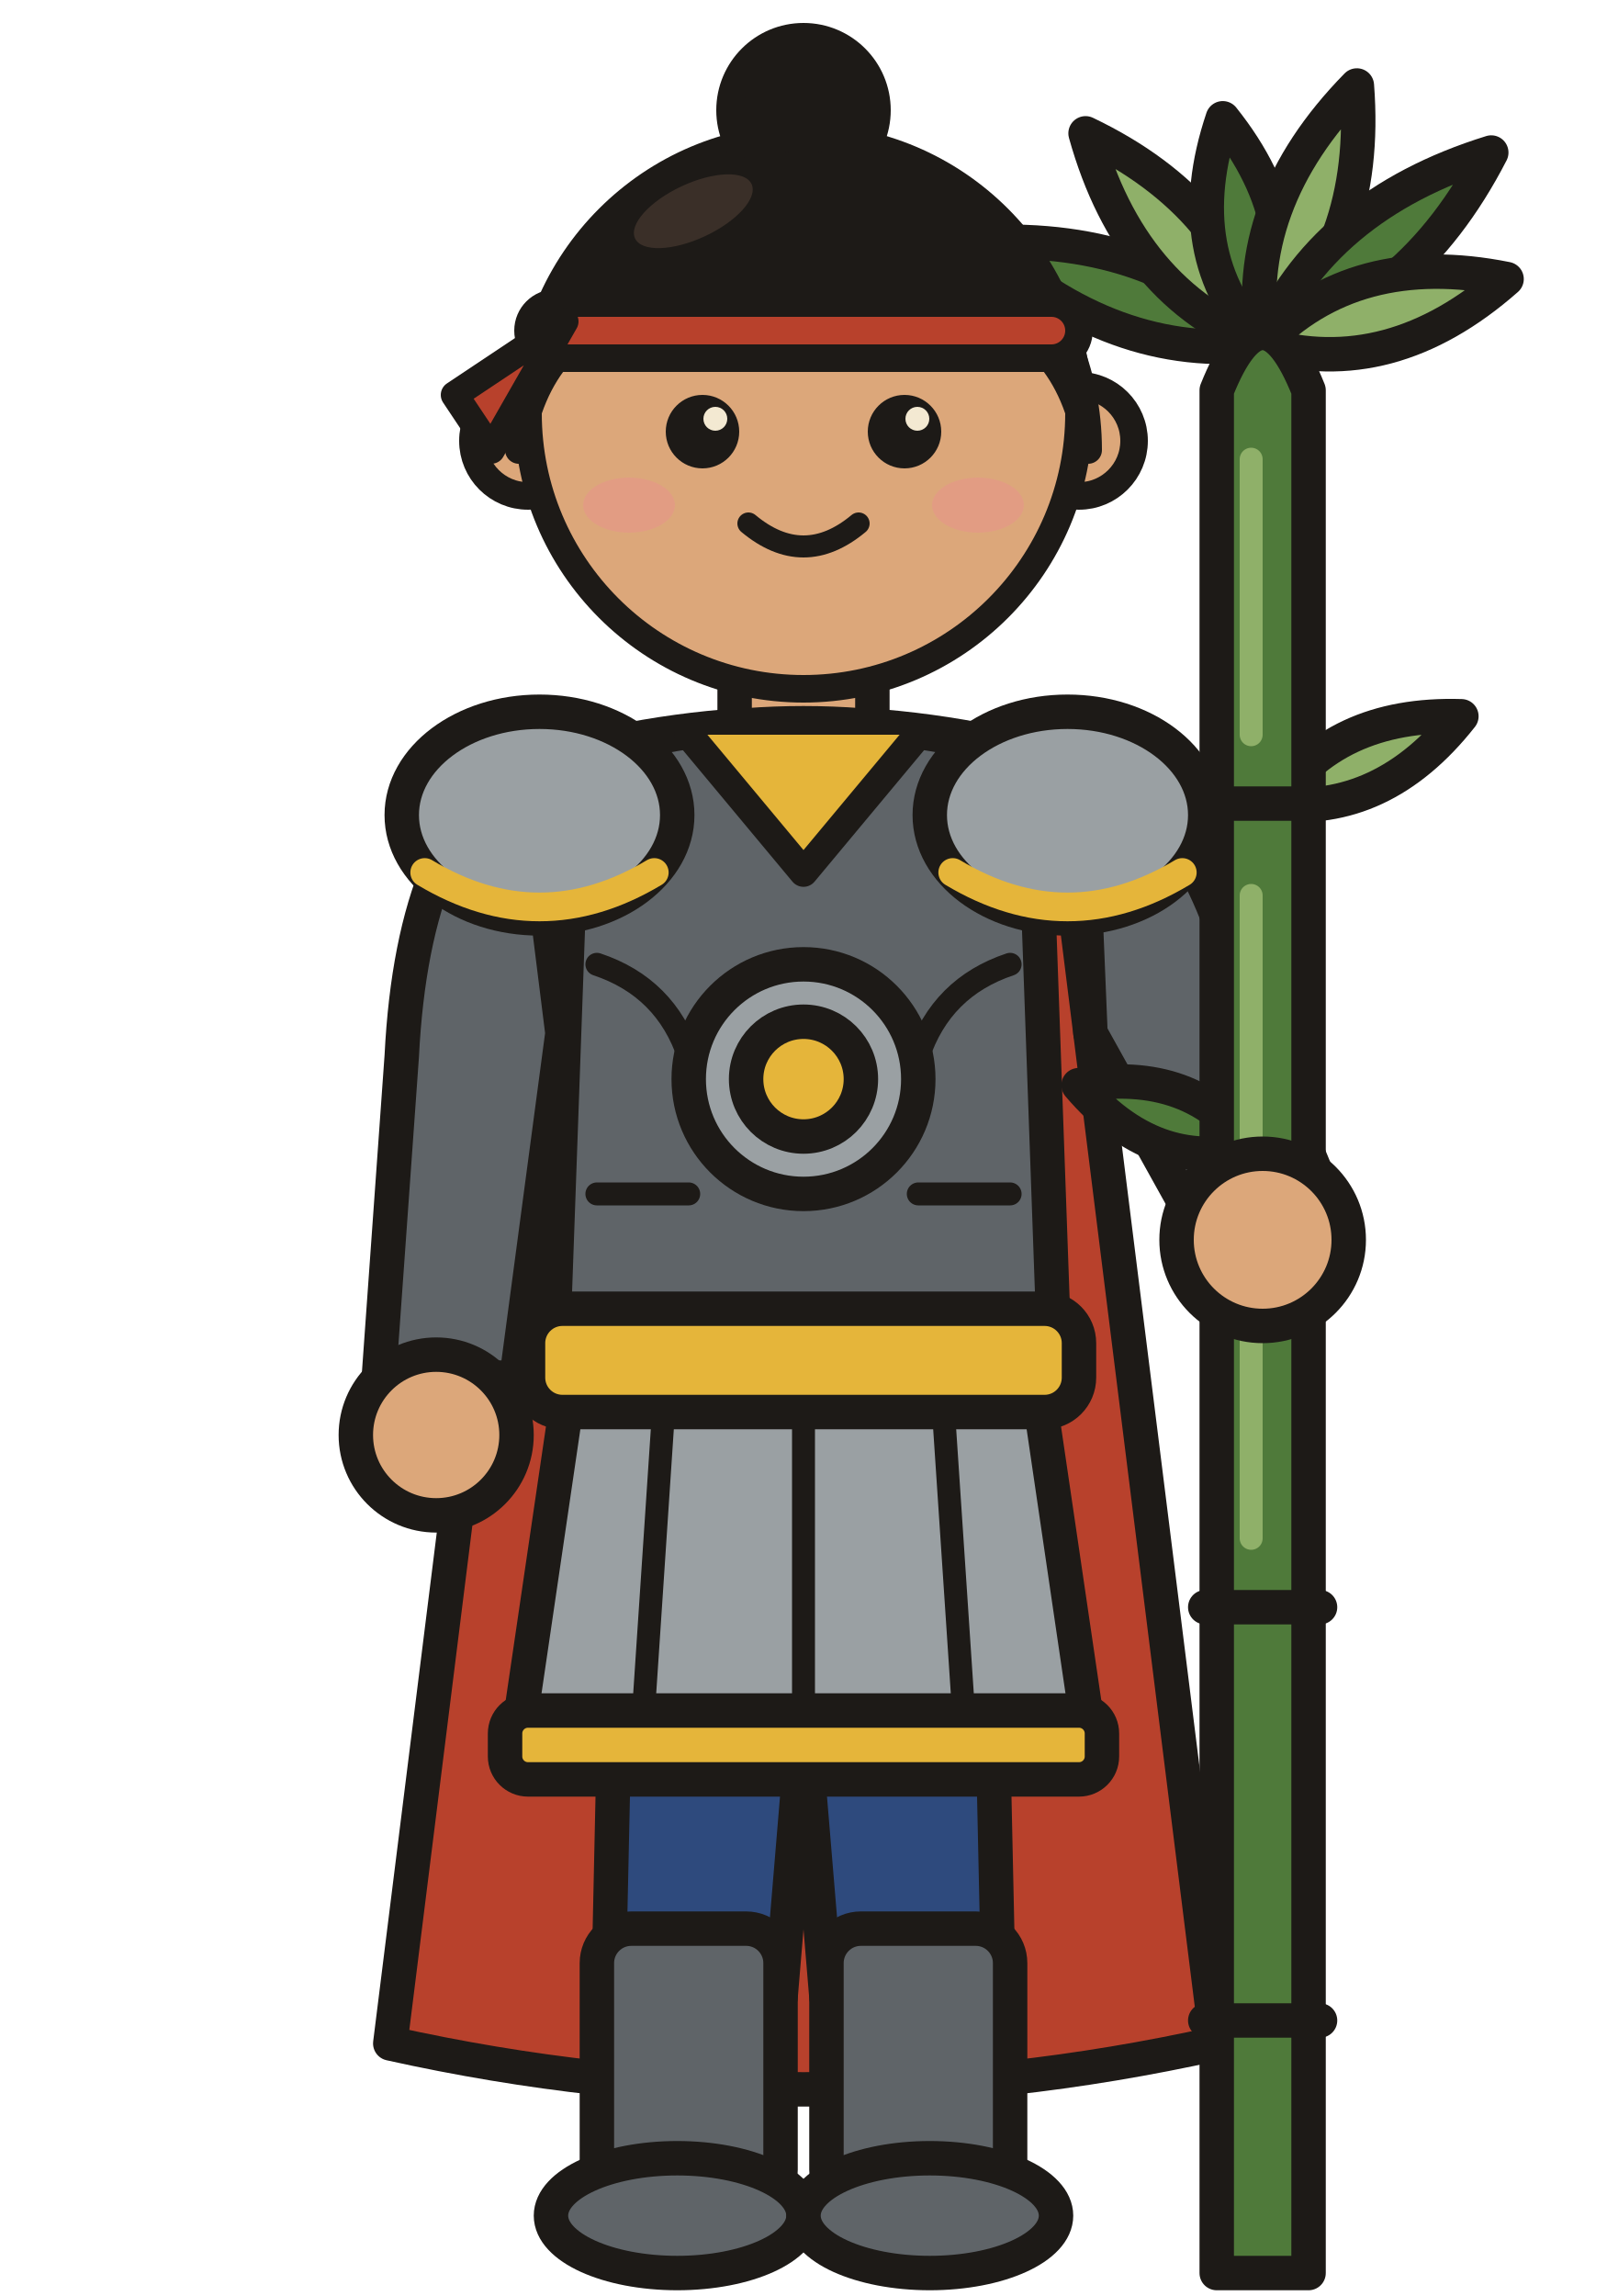
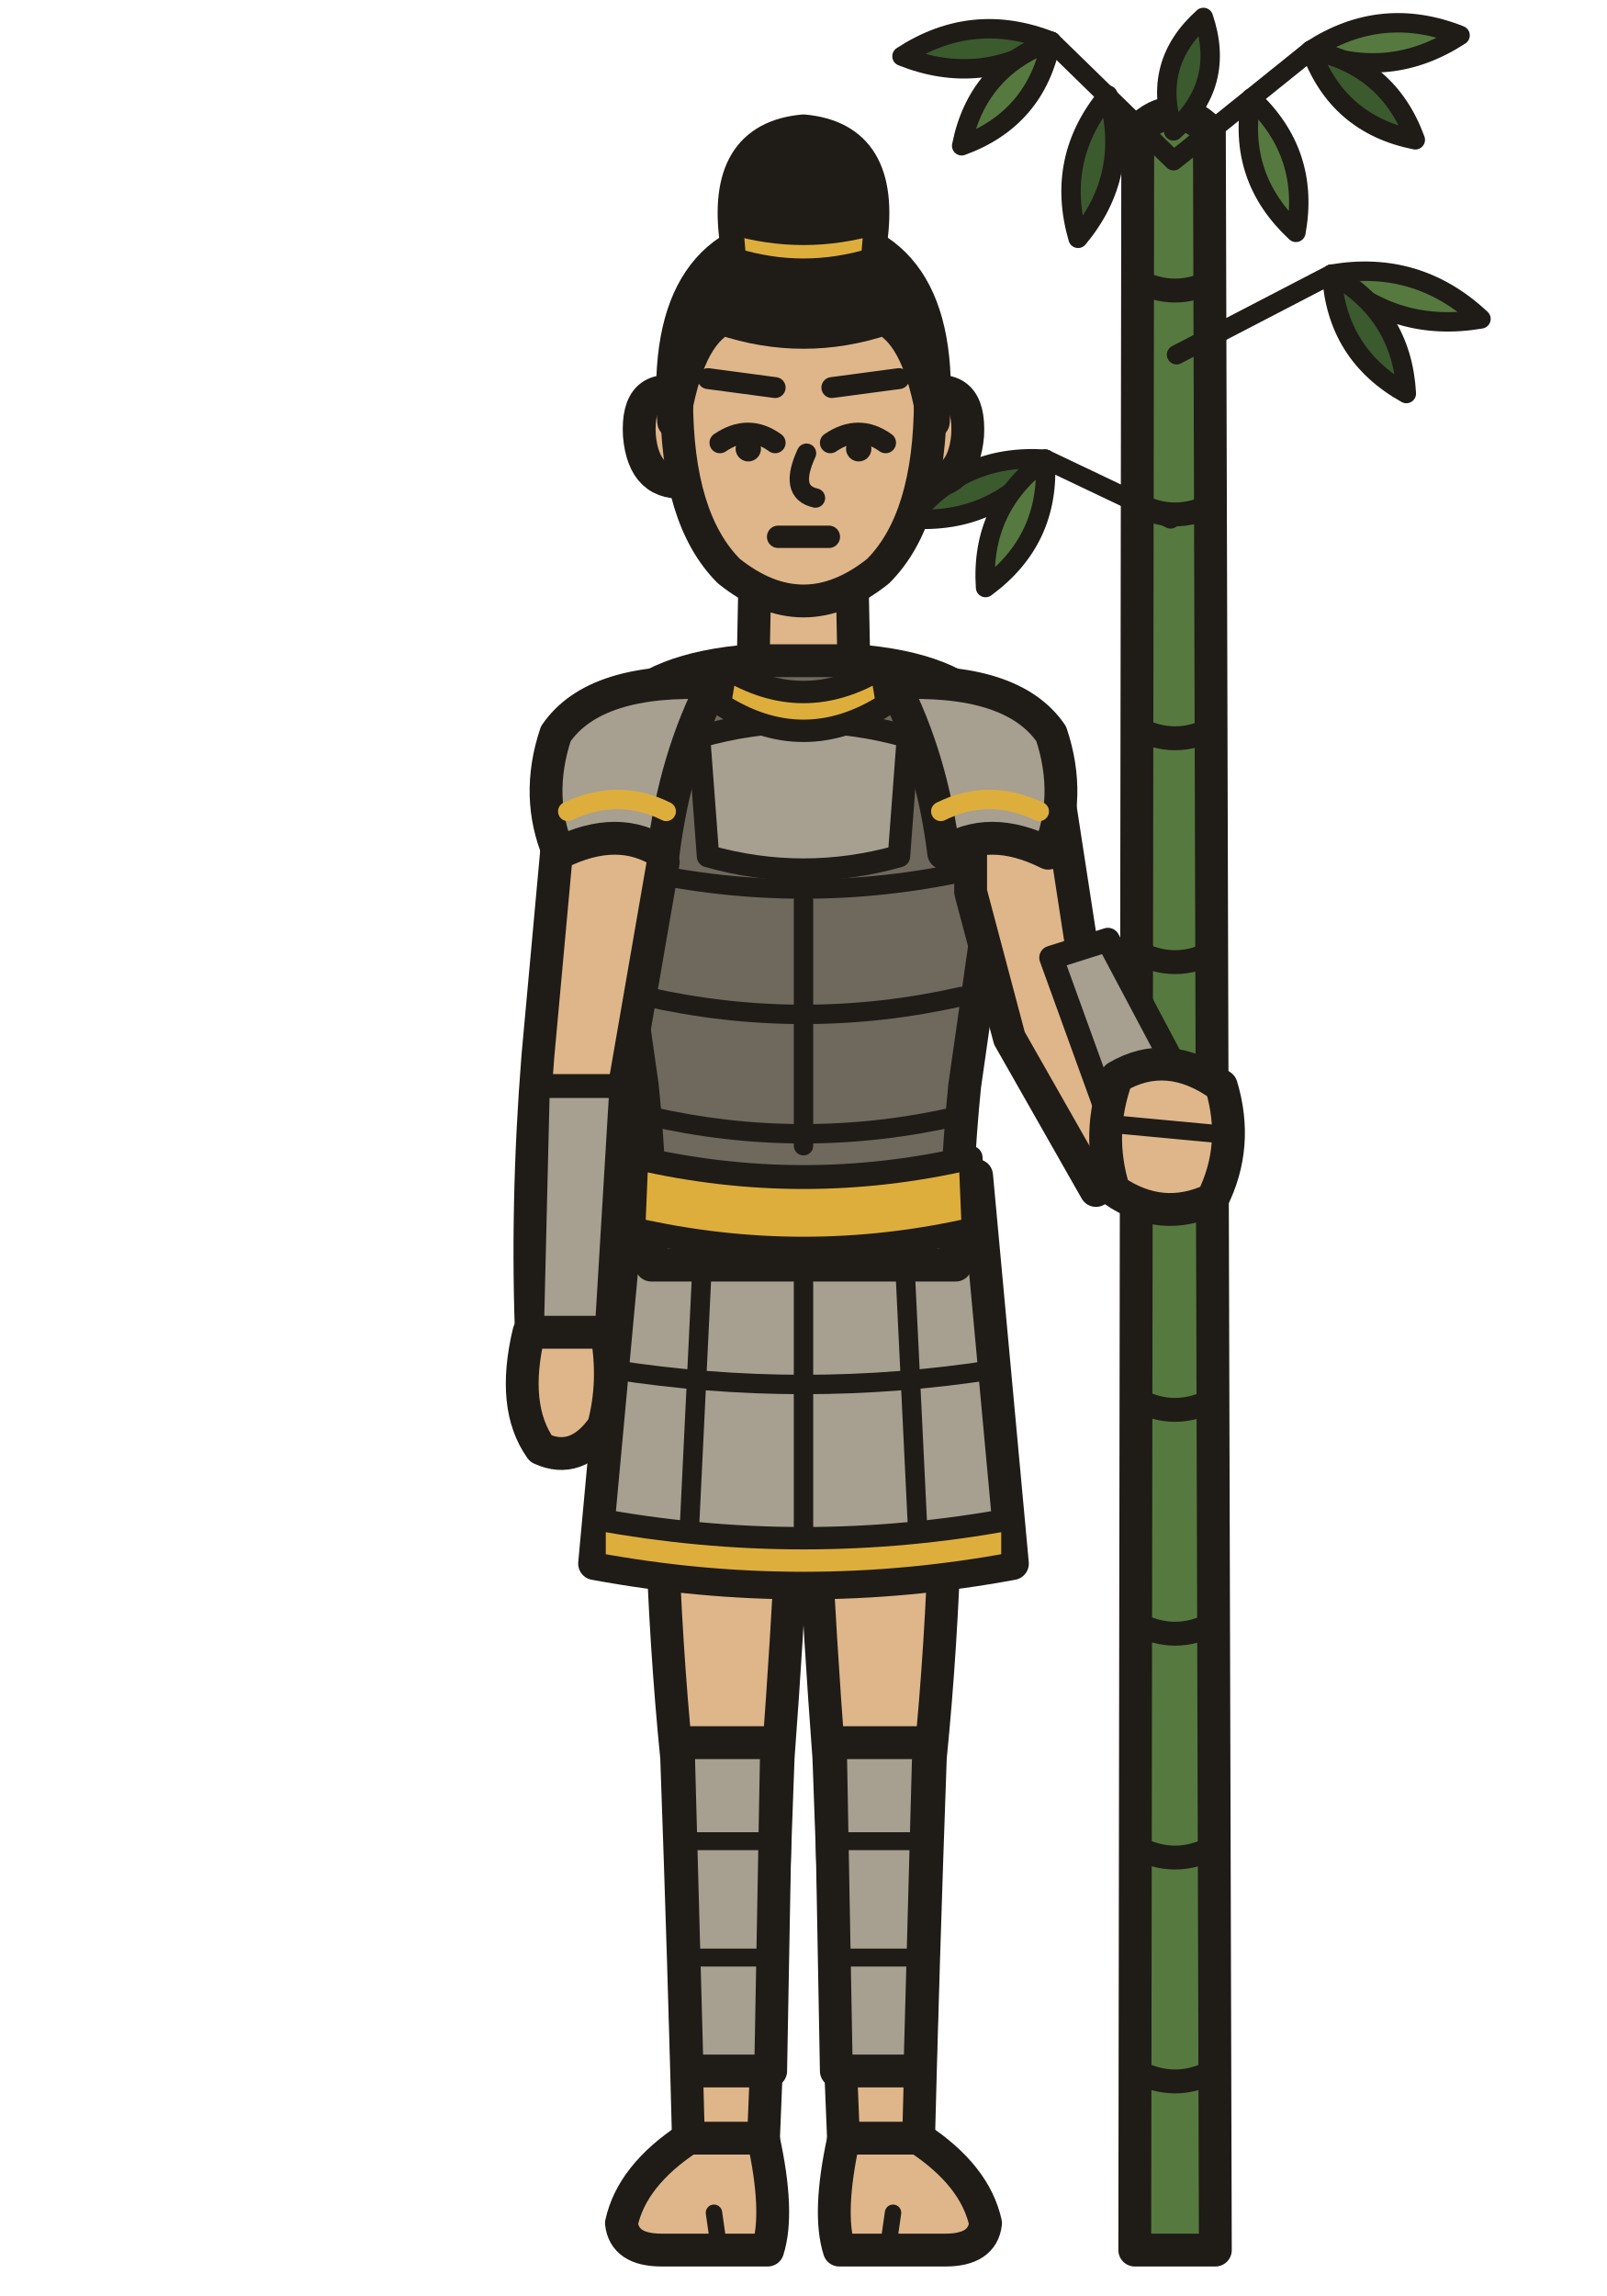
<svg xmlns="http://www.w3.org/2000/svg" viewBox="0 0 140 200">
-   <g stroke="#1d1a17" stroke-width="3" stroke-linejoin="round" stroke-linecap="round">
-     <path d="M48,66 Q70,60 92,66 L106,178 Q70,186 34,178Z" fill="#b8412c" />
-     <path d="M54,128 L86,128 L87,174 L72,174 L70,150 L68,174 L53,174Z" fill="#2e4a7d" />
-     <rect x="52" y="168" width="16" height="24" rx="3" fill="#5f6468" />
-     <rect x="72" y="168" width="16" height="24" rx="3" fill="#5f6468" />
-     <ellipse cx="59" cy="193" rx="11" ry="5" fill="#5f6468" />
-     <ellipse cx="81" cy="193" rx="11" ry="5" fill="#5f6468" />
-     <rect x="64" y="54" width="12" height="14" fill="#dca77a" />
-     <path d="M46,66 Q36,72 35,92 L33,120 L45,120 L49,90Z" fill="#5f6468" />
-     <path d="M94,66 Q104,70 108,86 L115,103 L105,108 L95,90Z" fill="#5f6468" />
-     <path d="M50,118 L90,118 L95,152 L45,152Z" fill="#9aa0a3" />
-     <path d="M58,120 L56,150 M70,120 L70,150 M82,120 L84,150" fill="none" stroke-width="2" />
-     <rect x="44" y="149" width="52" height="6" rx="2" fill="#e5b53a" />
-     <path d="M50,66 Q70,60 90,66 L92,122 L48,122Z" fill="#5f6468" />
-     <path d="M60,64 L70,76 L80,64" fill="#e5b53a" stroke-width="2.5" />
-     <circle cx="70" cy="94" r="10" fill="#9aa0a3" />
-     <circle cx="70" cy="94" r="5" fill="#e5b53a" />
-     <path d="M52,84 Q58,86 60,92 M88,84 Q82,86 80,92 M52,104 L60,104 M80,104 L88,104" fill="none" stroke-width="2" />
-     <rect x="46" y="114" width="48" height="9" rx="3" fill="#e5b53a" />
-     <ellipse cx="47" cy="71" rx="12" ry="9" fill="#9aa0a3" />
-     <ellipse cx="93" cy="71" rx="12" ry="9" fill="#9aa0a3" />
-     <path d="M37,76 Q47,82 57,76 M83,76 Q93,82 103,76" fill="none" stroke="#e5b53a" stroke-width="2.5" />
-     <path transform="translate(110,30) rotate(-160)" d="M0,0 Q11.7,-6 26,0 Q11.7,6 0,0Z" fill="#4f7a3a" />
-     <path transform="translate(110,30) rotate(-130)" d="M0,0 Q10.8,-6 24,0 Q10.8,6 0,0Z" fill="#8fb069" />
-     <path transform="translate(110,30) rotate(-100)" d="M0,0 Q9,-6 20,0 Q9,6 0,0Z" fill="#4f7a3a" />
-     <path transform="translate(110,30) rotate(-70)" d="M0,0 Q10.8,-6 24,0 Q10.8,6 0,0Z" fill="#8fb069" />
-     <path transform="translate(110,30) rotate(-40)" d="M0,0 Q11.7,-6 26,0 Q11.7,6 0,0Z" fill="#4f7a3a" />
-     <path transform="translate(110,30) rotate(-15)" d="M0,0 Q9.9,-6 22,0 Q9.9,6 0,0Z" fill="#8fb069" />
-     <path transform="translate(111,70) rotate(-25)" d="M0,0 Q8.1,-5 18,0 Q8.1,5 0,0Z" fill="#8fb069" />
-     <path transform="translate(109,100) rotate(-160)" d="M0,0 Q7.2,-5 16,0 Q7.2,5 0,0Z" fill="#4f7a3a" />
-     <path d="M106,198 L106,34 Q110,24 114,34 L114,198Z" fill="#4f7a3a" />
-     <path d="M105,70 L115,70 M105,140 L115,140 M105,176 L115,176" fill="none" stroke-width="3" />
-     <path d="M109,40 L109,64 M109,78 L109,134" fill="none" stroke="#8fb069" stroke-width="2" />
-     <circle cx="38" cy="125" r="7" fill="#dca77a" />
-     <circle cx="110" cy="108" r="7.5" fill="#dca77a" />
-     <g transform="translate(70,36) scale(0.8)">
-       <circle cx="-30" cy="3" r="6" fill="#dca77a" />
-       <circle cx="30" cy="3" r="6" fill="#dca77a" />
-       <circle cx="0" cy="0" r="30" fill="#dca77a" />
-       <ellipse cx="-19" cy="10" rx="5" ry="3" fill="#e39a86" stroke="none" opacity="0.8" />
-       <ellipse cx="19" cy="10" rx="5" ry="3" fill="#e39a86" stroke="none" opacity="0.8" />
-       <circle cx="-11" cy="2" r="4" fill="#1d1a17" stroke="none" />
-       <circle cx="11" cy="2" r="4" fill="#1d1a17" stroke="none" />
-       <circle cx="-9.6" cy="0.6" r="1.3" fill="#f3e9d2" stroke="none" />
-       <circle cx="12.4" cy="0.6" r="1.3" fill="#f3e9d2" stroke="none" />
-       <path d="M-15,-7 L-7,-7 M7,-7 L15,-7" fill="none" stroke-width="2.6" />
-       <path d="M-6,12 Q0,17 6,12" fill="none" stroke-width="2.4" />
-       <circle cx="0" cy="-33" r="8" fill="#1d1a17" />
-       <path d="M-31,4 A31,31 0 0 1 31,4 Q29,-9 17,-12 Q0,-18 -17,-12 Q-29,-9 -31,4Z" fill="#1d1a17" />
-       <rect x="-30" y="-12" width="60" height="6" rx="3" fill="#b8412c" transform="rotate(0)" />
-       <path d="M-26,-10 L-38,-2 L-34,4Z" fill="#b8412c" />
-       <ellipse cx="-12" cy="-22" rx="7" ry="3" fill="#3a2f28" stroke="none" transform="rotate(-25 -12 -22)" />
+   <g stroke="#1f1b17" stroke-width="2.2" stroke-linecap="round" stroke-linejoin="round">
+     <g transform="translate(70 196) scale(1.3) translate(-50 -146)">
+       <path d="M72.4,4 Q74.8,1.6 77.2,4 L77.6,146 L72.2,146Z" fill="#56793f" />
+       <path d="M72.3,14 Q74.9,15.4 77.5,14M72.3,29 Q74.9,30.4 77.5,29M72.3,44 Q74.9,45.4 77.5,44M72.3,59 Q74.9,60.4 77.5,59M72.3,74 Q74.9,75.4 77.5,74M72.3,89 Q74.9,90.4 77.5,89M72.3,104 Q74.9,105.4 77.5,104M72.3,119 Q74.9,120.4 77.5,119M72.3,134 Q74.9,135.4 77.5,134" fill="none" stroke-width="1.6" />
+       <path d="M74.8,6 L84,-1.4 M74.8,6 L66.6,-2 M75,19 L85.4,13.6 M74.6,30 L66.2,26" fill="none" stroke-width="1.3" />
+       <path d="M84,-1.4 Q89.26,0.69 94,-2.4 Q88.74,-4.49 84,-1.4Z" fill="#56793f" stroke-width="1.3" />
+       <path d="M84,-1.4 Q85.81,3.57 91,4.6 Q89.19,-0.37 84,-1.4Z" fill="#3b5a2e" stroke-width="1.3" />
+       <path d="M80,1.8 Q79.03,7.12 83,10.8 Q83.97,5.48 80,1.8Z" fill="#56793f" stroke-width="1.3" />
+       <path d="M66.6,-2 Q61.34,-4.09 56.6,-1 Q61.86,1.09 66.6,-2Z" fill="#3b5a2e" stroke-width="1.3" />
+       <path d="M66.6,-2 Q61.63,-0.19 60.6,5 Q65.57,3.19 66.6,-2Z" fill="#56793f" stroke-width="1.3" />
+       <path d="M70.4,1.6 Q66.85,5.87 68.4,11.2 Q71.95,6.93 70.4,1.6Z" fill="#3b5a2e" stroke-width="1.3" />
+       <path d="M85.4,13.6 Q89.65,17.59 95.4,16.6 Q91.15,12.61 85.4,13.6Z" fill="#56793f" stroke-width="1.3" />
+       <path d="M85.4,13.6 Q85.7,18.98 90.4,21.6 Q90.1,16.22 85.4,13.6Z" fill="#3b5a2e" stroke-width="1.3" />
+       <path d="M66.2,26 Q60.64,25.62 57.2,30 Q62.76,30.38 66.2,26Z" fill="#3b5a2e" stroke-width="1.3" />
+       <path d="M66.2,26 Q61.84,29.2 62.2,34.6 Q66.56,31.4 66.2,26Z" fill="#56793f" stroke-width="1.3" />
+       <path d="M74.8,4 Q78.31,0.86 76.8,-3.6 Q73.29,-0.46 74.8,4Z" fill="#3b5a2e" stroke-width="1.3" />
+       <path d="M40.5,80 Q40,98 41.5,113 Q42,127 42.3,139 L47.3,139 Q47.8,127 48.3,113 Q49.5,97 49.8,82Z" fill="#deb68a" />
+       <path d="M59.5,80 Q60,98 58.5,113 Q58,127 57.7,139 L52.7,139 Q52.2,127 51.7,113 Q50.5,97 50.2,82Z" fill="#deb68a" />
+       <path d="M42.3,138.5 Q38.5,141 37.8,144.2 Q38,146 40.5,146 L47.6,146 Q48.4,143.5 47.3,138.5Z" fill="#deb68a" />
+       <path d="M57.7,138.5 Q61.5,141 62.2,144.2 Q62,146 59.5,146 L52.4,146 Q51.6,143.5 52.7,138.5Z" fill="#deb68a" />
+       <path d="M41.6,112 L48.2,112 L47.8,134 L42.2,134Z" fill="#a79f90" />
+       <path d="M58.4,112 L51.8,112 L52.2,134 L57.8,134Z" fill="#a79f90" />
+       <path d="M42,118.6 L48,118.6 M42.1,126.4 L47.9,126.4" fill="none" stroke-width="1.2" />
+       <path d="M58,118.6 L52,118.6 M57.9,126.4 L52.1,126.4" fill="none" stroke-width="1.2" />
+       <path d="M44,143.5 L44.3,145.6" fill="none" stroke-width="1.1" />
+       <path d="M56,143.5 L55.7,145.6" fill="none" stroke-width="1.1" />
+       <path d="M46.8,31 L46.6,41 Q50,42.5 53.4,41 L53.2,31Z" fill="#deb68a" />
+       <path d="M38.4,74 L61.6,74 L64,100 Q50,102.6 36,100Z" fill="#a79f90" />
+       <path d="M43.4,76 L42.2,100.8 M50,76 L50,101.6 M56.6,76 L57.8,100.8 M37.2,87 Q50,89 62.8,87" fill="none" stroke-width="1.3" />
+       <path d="M36,97 Q50,99.6 64,97 L64,100 Q50,102.6 36,100Z" fill="#deae3c" stroke-width="1.5" />
+       <path d="M46.5,39.5 Q40,40 37.6,43 Q36.2,47.5 37.2,54 L39.2,68 Q39.8,74 39.8,80 L60.2,80 Q60.2,74 60.8,68 L62.8,54 Q63.8,47.5 62.4,43 Q60,40 53.5,39.5Z" fill="#6f685d" />
+       <path d="M39,53.6 Q50,56 61,53.6 M39.4,62 Q50,64.4 60.6,62 M39.6,70 Q50,72.4 60.4,70" fill="none" stroke-width="1.3" />
+       <path d="M43,44.6 Q50,42.6 57,44.6 L56.4,52.6 Q50,54.4 43.6,52.6Z" fill="#a79f90" stroke-width="1.5" />
+       <path d="M50,55.6 L50,72" fill="none" stroke-width="1.3" />
+       <path d="M44.8,40 Q50,43.2 55.2,40 L55.6,42.4 Q50,46 44.4,42.4Z" fill="#deae3c" stroke-width="1.5" />
+       <path d="M38.8,72.8 Q50,75.4 61.2,72.8 L61.4,77.6 Q50,80.2 38.6,77.6Z" fill="#deae3c" stroke-width="1.6" />
+       <path d="M38.8,41.5 Q34.2,42.5 33.8,48.5 L32.2,66 Q31.4,76 31.8,85.5 L36.6,85.5 Q36.8,77 38,68 L40.6,53Z" fill="#deb68a" />
+       <path d="M32.2,68 L37.8,68 L36.8,84.6 L31.8,84.6Z" fill="#a79f90" stroke-width="1.6" />
+       <path d="M31.6,84.5 Q30.4,89.5 32.4,92.3 Q34.8,93.4 36.6,90.8 Q37.4,87.8 36.8,84.5Z" fill="#deb68a" />
+       <path d="M61.2,41.6 Q65.8,42 67,48 L69,61 L74.8,70.8 L69.6,75 L63.8,64.8 L61.2,55Z" fill="#deb68a" />
+       <path d="M66.6,59.4 L70.4,58.2 L75.6,68 L70.8,71Z" fill="#a79f90" stroke-width="1.6" />
+       <path d="M71,67.4 Q74.4,65.4 78,68 Q79.2,72 77.4,75.6 Q74,77.2 70.8,75 Q69.6,71.2 71,67.4Z" fill="#deb68a" />
+       <path d="M71.2,70.6 L77.6,71.2" fill="none" stroke-width="1.2" />
+       <path d="M44,41 Q36,40.6 33.4,44.4 Q32,48.6 33.6,52.4 Q37.6,50.4 40.6,52.4 Q41.4,46 44,41Z" fill="#a79f90" />
+       <path d="M56,41 Q64,40.6 66.6,44.4 Q68,48.6 66.4,52.4 Q62.4,50.4 59.4,52.4 Q58.6,46 56,41Z" fill="#a79f90" />
+       <path d="M34.2,49.6 Q37.6,48 40.8,49.6" fill="none" stroke-width="1.3" stroke="#deae3c" />
+       <path d="M65.8,49.6 Q62.4,48 59.2,49.6" fill="none" stroke-width="1.3" stroke="#deae3c" />
+       <path d="M41.9,21.6 Q38.8,20.8 39,24.4 Q39.3,27.9 42.3,27.5" fill="#deb68a" />
+       <path d="M58.1,21.6 Q61.2,20.8 61,24.4 Q60.7,27.9 57.7,27.5" fill="#deb68a" />
+       <path d="M41.5,22 Q41.5,12 50,12 Q58.5,12 58.5,22 Q58.5,30 55,33.5 Q52.5,35.5 50,35.5 Q47.5,35.5 45,33.5 Q41.5,30 41.5,22Z" fill="#deb68a" />
+       <path d="M43.6,20.6 L48.1,21.2" fill="none" stroke-width="1.4" />
+       <path d="M56.4,20.6 L51.9,21.2" fill="none" stroke-width="1.4" />
+       <path d="M44.4,24.9 Q46.3,23.6 48.1,24.9" fill="none" stroke-width="1.4" />
+       <circle cx="46.3" cy="25.3" r="0.85" fill="#1f1b17" stroke="none" />
+       <path d="M51.8,24.9 Q53.7,23.6 55.5,24.9" fill="none" stroke-width="1.4" />
+       <circle cx="53.7" cy="25.3" r="0.85" fill="#1f1b17" stroke="none" />
+       <path d="M48.3,31.2 L51.7,31.2" fill="none" stroke-width="1.5" />
+       <path d="M50.2,25.6 Q49,28.2 50.8,28.6" fill="none" stroke-width="1.3" />
+       <path d="M45.5,11.5 Q44.5,4.5 50,4 Q55.5,4.5 54.5,11.5Z" fill="#1f1b17" />
+       <path d="M41.3,23.5 Q40.4,11 50,10.6 Q59.6,11 58.7,23.5 Q57.8,17.8 55.4,16.6 Q50,18.4 44.6,16.6 Q42.2,17.8 41.3,23.5Z" fill="#1f1b17" />
+       <path d="M45.2,10.2 Q50,11.6 54.8,10.2 L54.6,12.6 Q50,14 45.4,12.6Z" fill="#deae3c" stroke-width="1.5" />
    </g>
  </g>
</svg>
